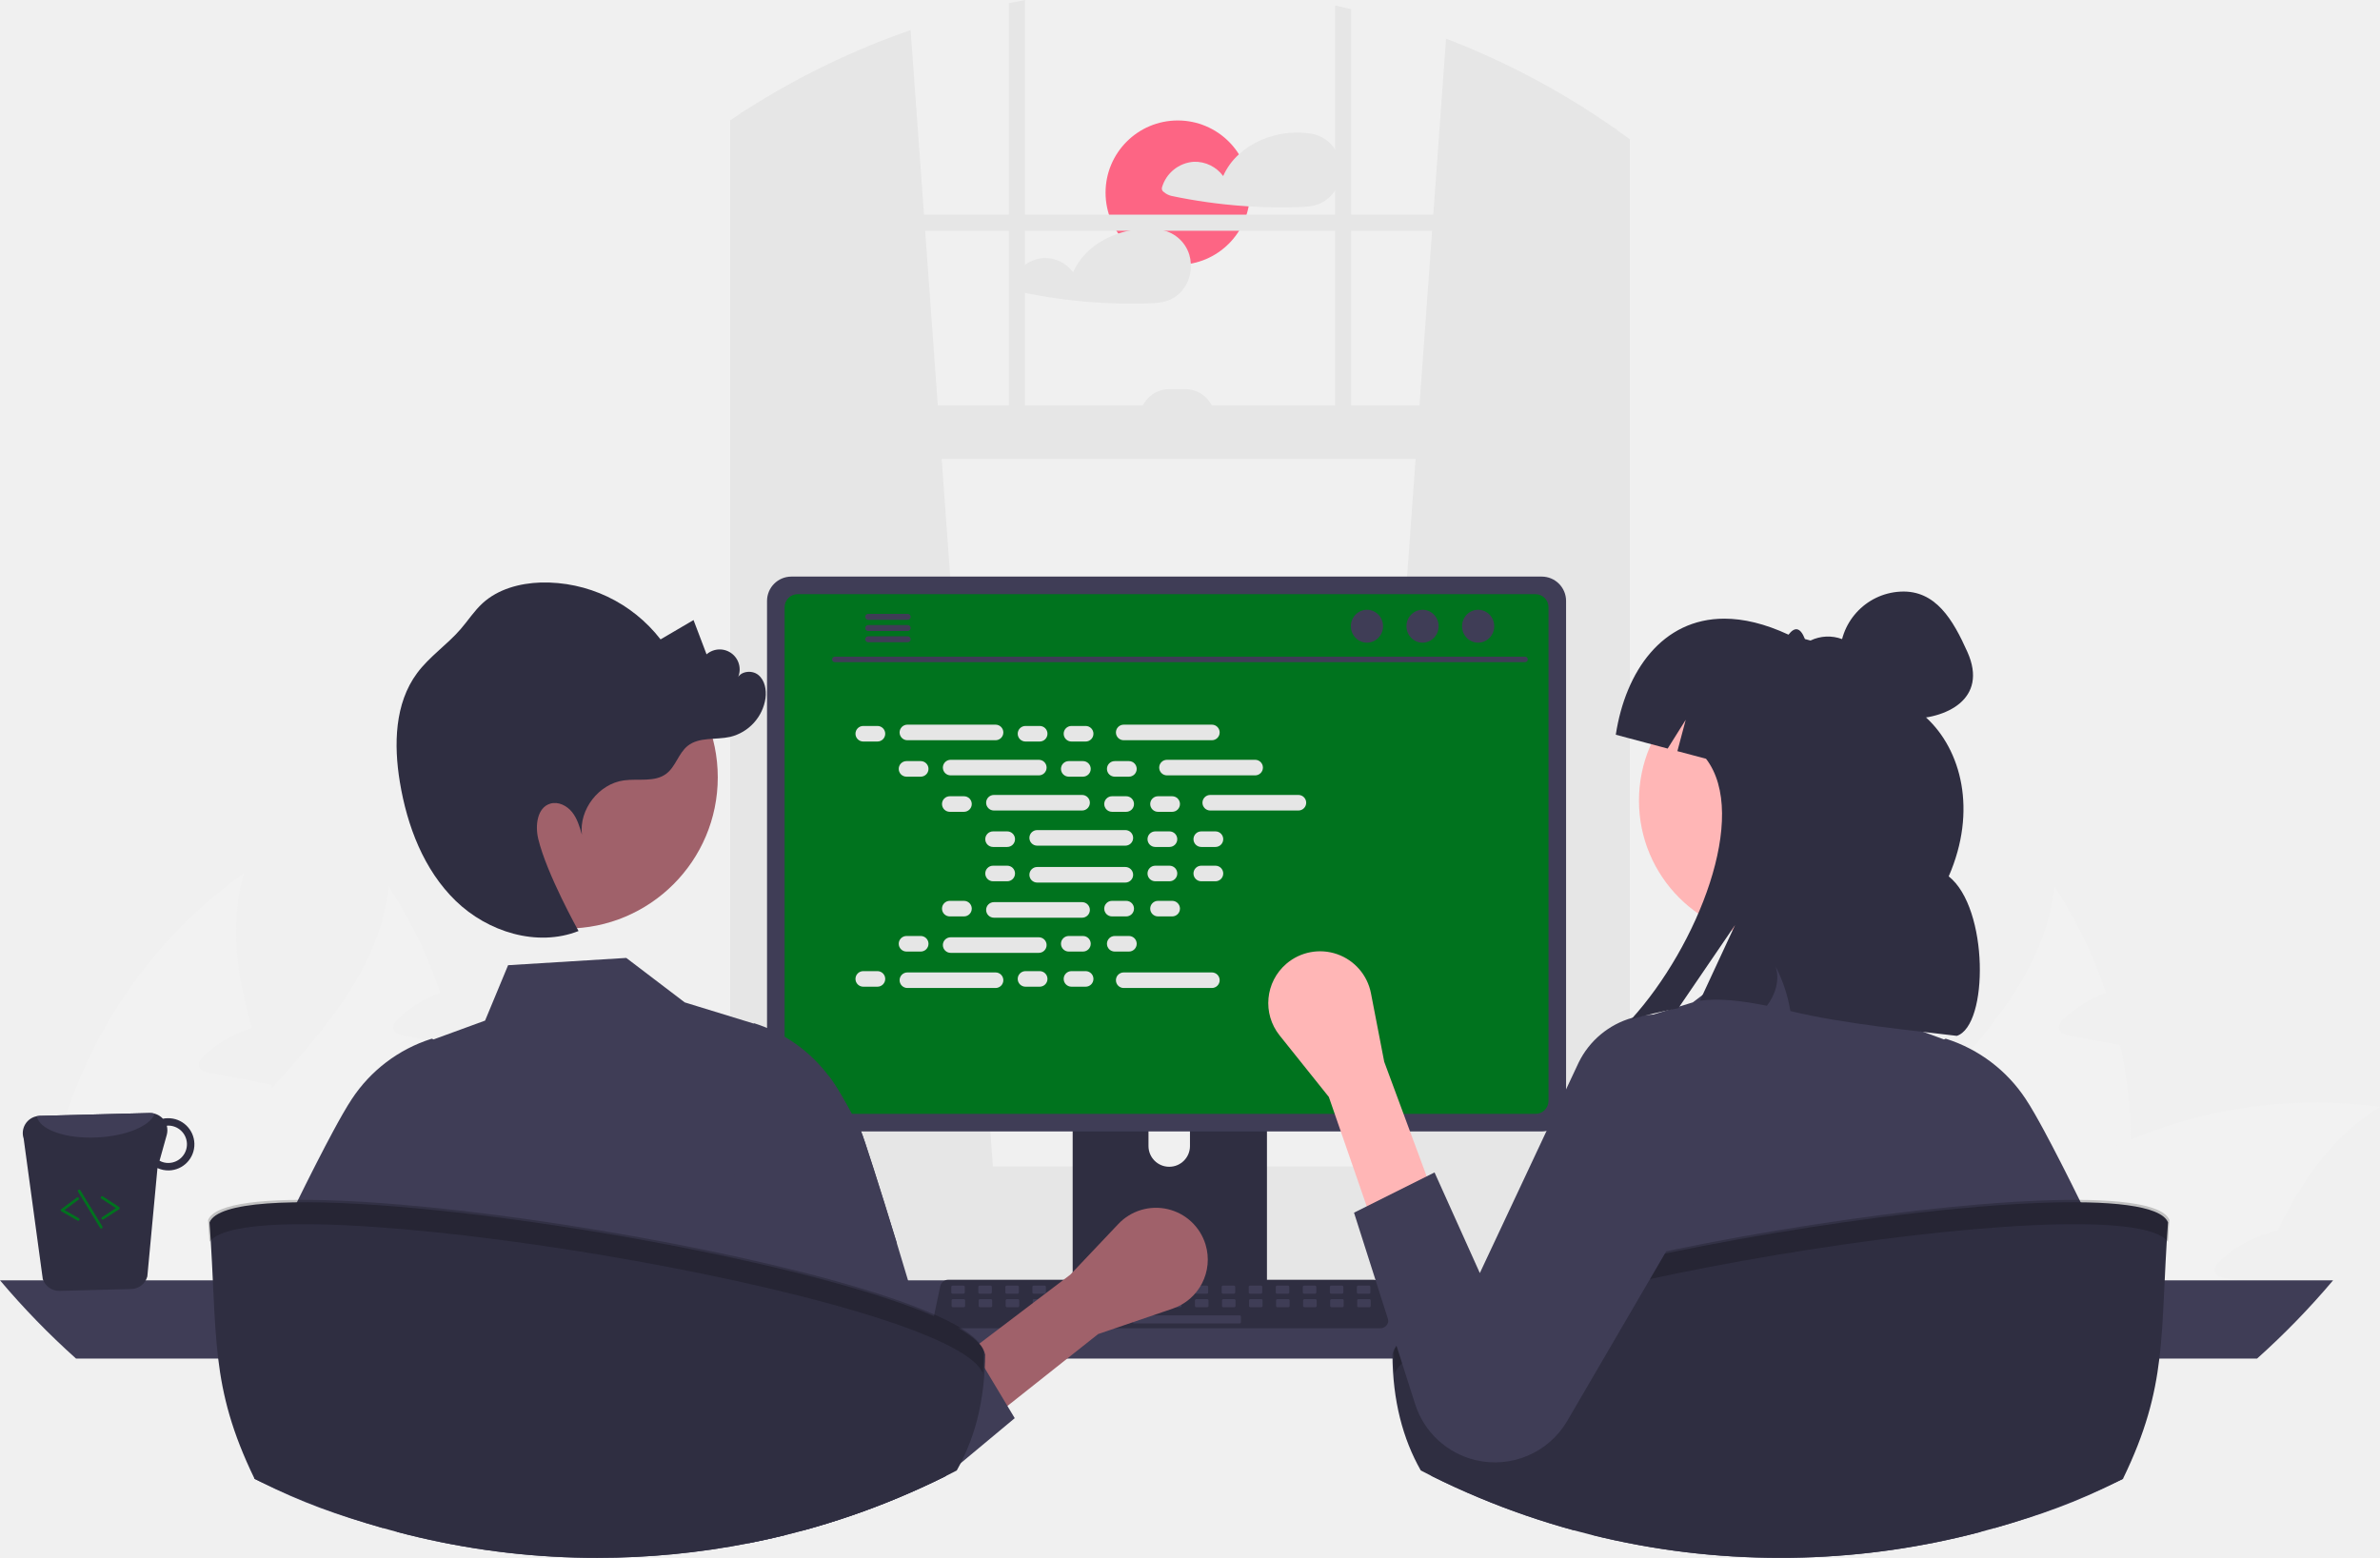
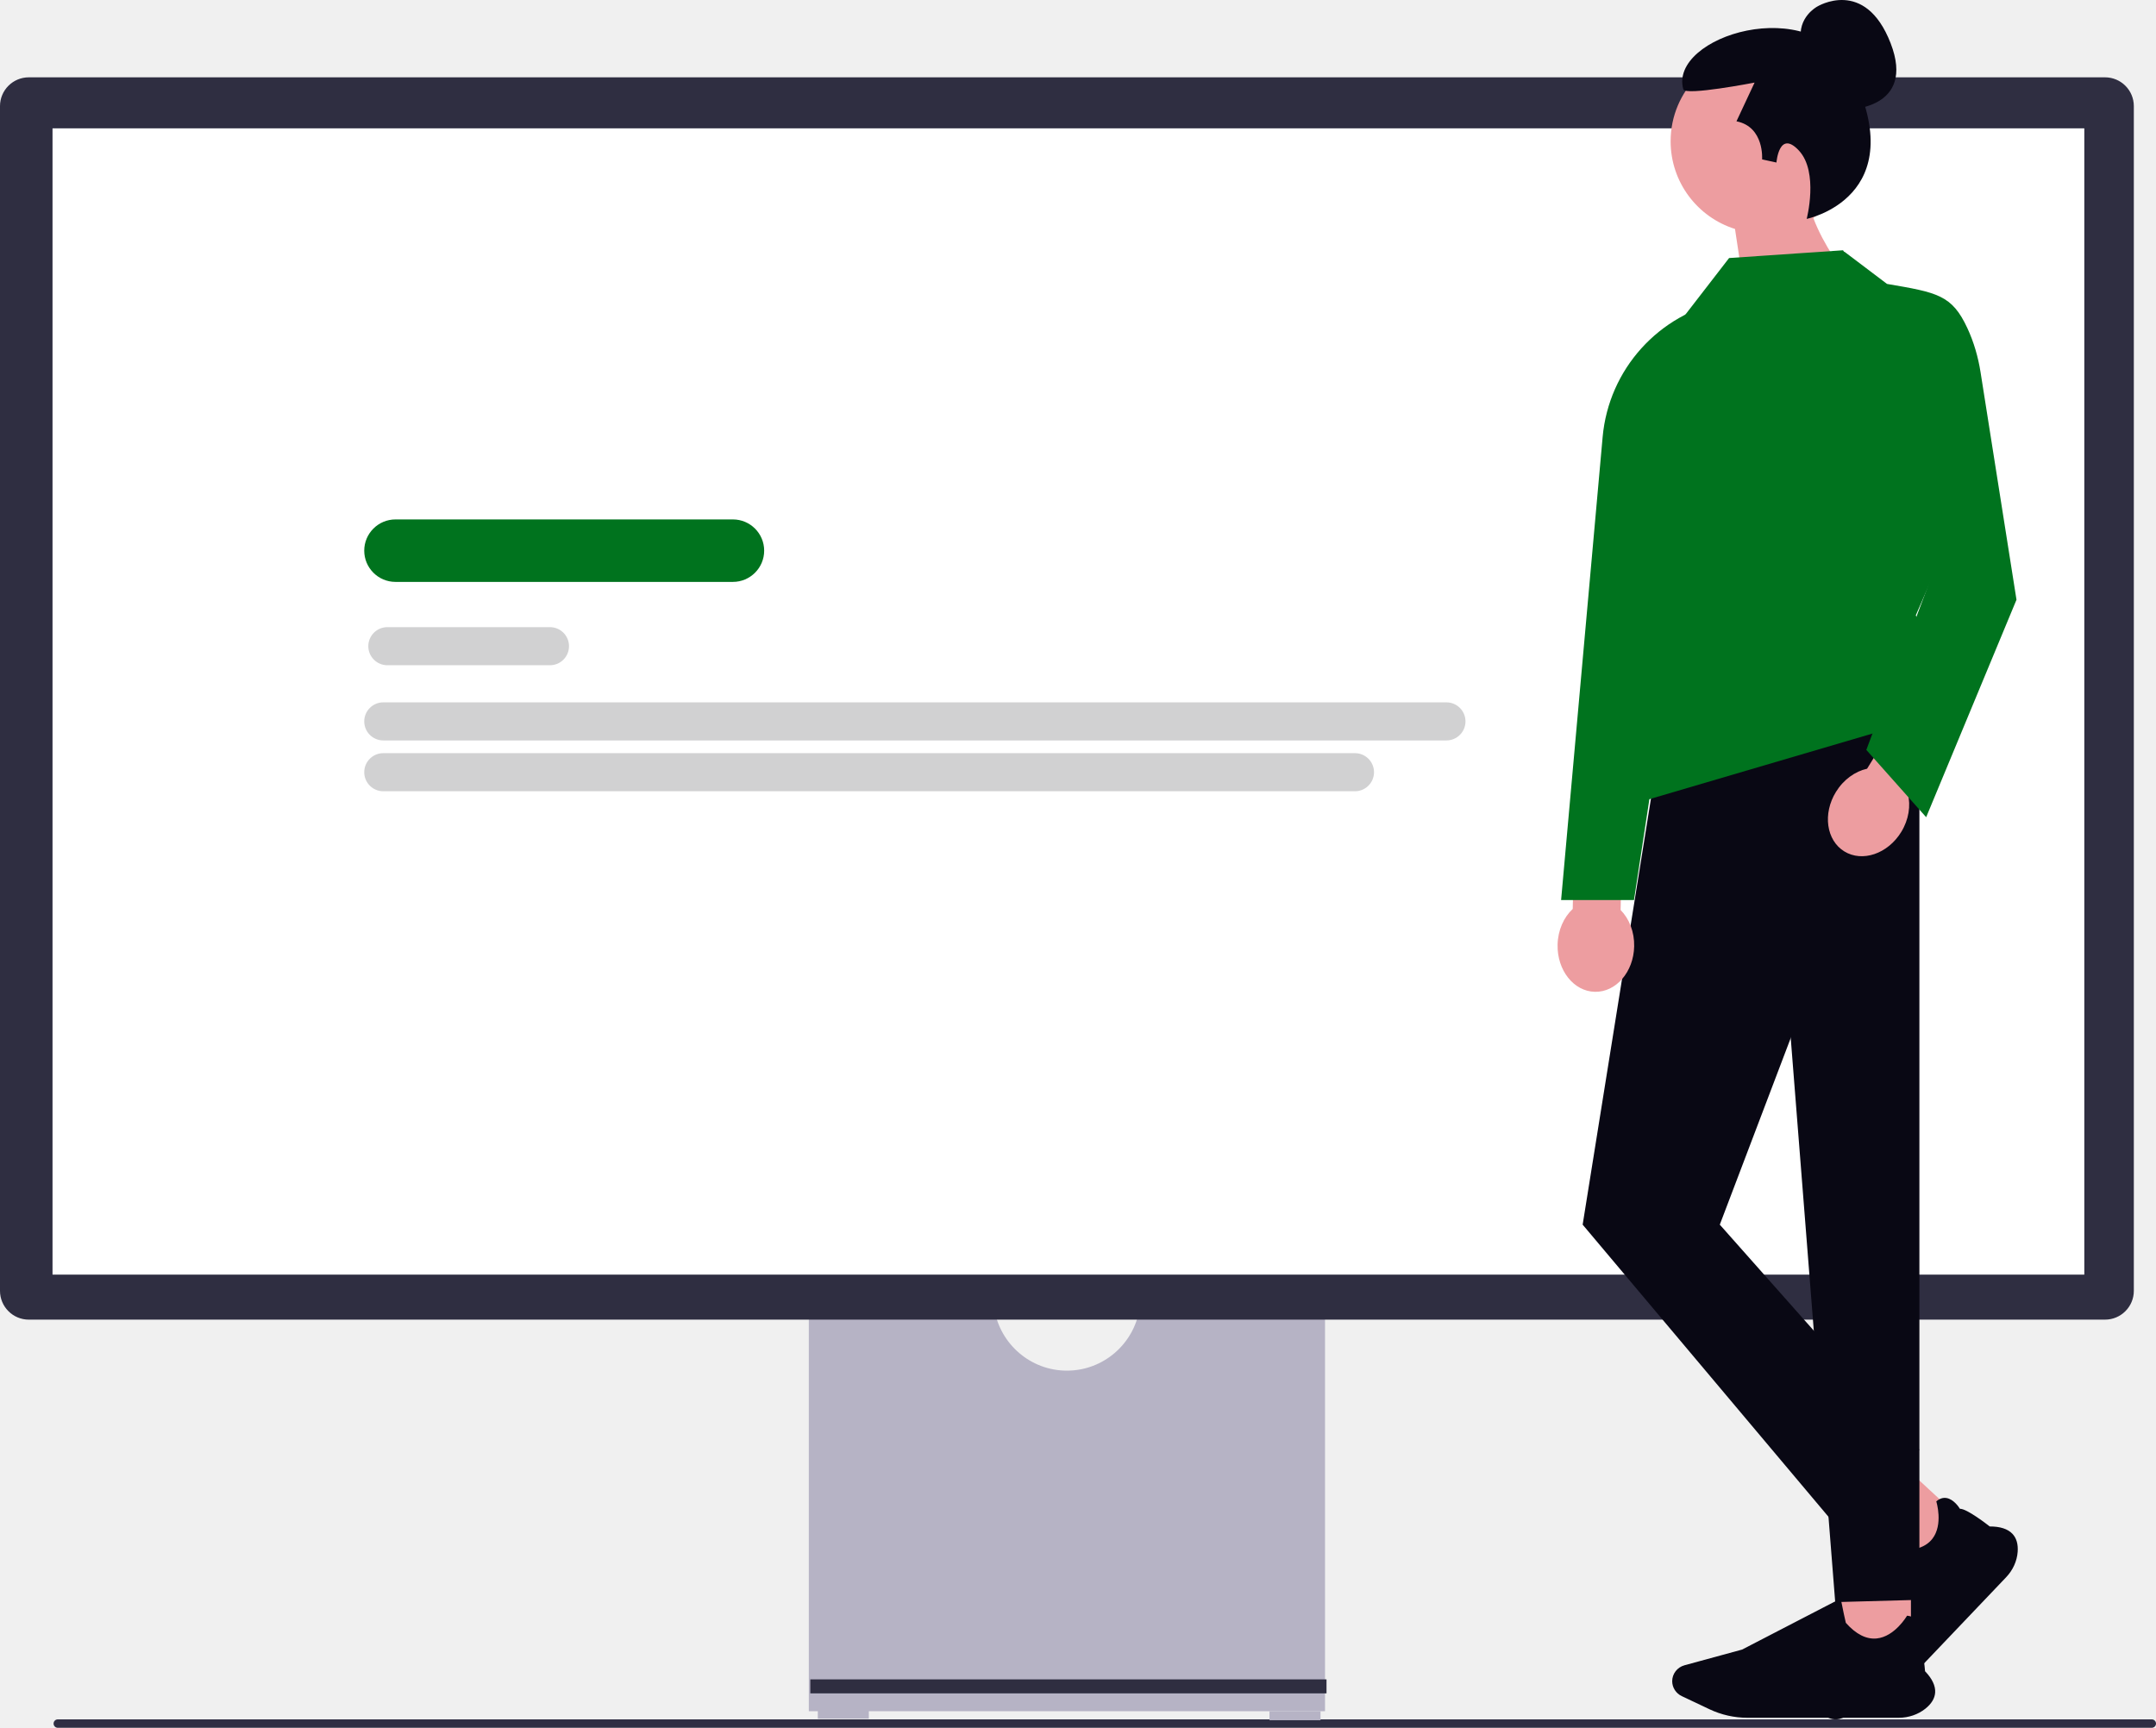
- <svg xmlns="http://www.w3.org/2000/svg" data-name="Layer 1" width="880.16" height="576.272" viewBox="0 0 880.16 576.272">
-   <circle cx="435.555" cy="71.266" r="26.701" fill="#fd6584" />
-   <path d="M655.233,220.487a13.235,13.235,0,0,0-11.17-9.29,1.081,1.081,0,0,0-.18,0,1.418,1.418,0,0,0-.22-.05c-8.94-1.16-18.88,1.66-25.57,7.8a23.958,23.958,0,0,0-5.83,8.04,12.917,12.917,0,0,0-10.83-5.28,13.184,13.184,0,0,0-11.8,9.51,1.526,1.526,0,0,0,.69,1.69,6.673,6.673,0,0,0,2.79,1.42c2.21.47,4.44.9,6.67,1.29q6.54,1.14,13.15,1.85,4.365.465,8.75.74c6.04.38,12.11.47,18.16.28,3-.1,5.88-.2,8.62-1.52a12.798,12.798,0,0,0,4.95-4.31A14.548,14.548,0,0,0,655.233,220.487Z" transform="translate(-159.9199 -161.8639)" fill="#e6e6e6" />
-   <path d="M600.303,259.387a13.652,13.652,0,0,0-.56-3.3,13.26,13.26,0,0,0-11.18-9.29.965.965,0,0,0-.17,0,1.887,1.887,0,0,0-.23-.05,33.194,33.194,0,0,0-14.69,1.51c-7.26,2.43-13.63,7.33-16.7,14.33a12.922,12.922,0,0,0-10.84-5.28,13.183,13.183,0,0,0-11.8,9.51,1.555,1.555,0,0,0,.69,1.69,6.733,6.733,0,0,0,2.79,1.42c2.22.47,4.44.9,6.68,1.29q6.54,1.14,13.14,1.85a195.164,195.164,0,0,0,26.92,1.02c2.99-.1,5.88-.2,8.62-1.52a12.77,12.77,0,0,0,4.94-4.31A14.265,14.265,0,0,0,600.303,259.387Z" transform="translate(-159.9199 -161.8639)" fill="#e6e6e6" />
-   <path d="M948.052,583.375a171.855,171.855,0,0,1-7.443,53.773c-.186.633-.41,1.265-.633,1.898H830.422a98.322,98.322,0,0,1,7.406-22.328c9.117-19.351,24.002-35.911,38.701-52.359,20.244-22.663,40.004-45.139,43.13-74.612a169.258,169.258,0,0,1,19.053,39.334,46.231,46.231,0,0,0-15.294,9.378c-1.228,1.154-2.531,2.828-1.898,4.428.595,1.34,2.233,1.786,3.684,2.084,3.498.67,6.996,1.34,10.494,1.972,2.754.558,5.545,1.079,8.336,1.6A182.729,182.729,0,0,1,948.052,583.375Z" transform="translate(-159.9199 -161.8639)" fill="#f2f2f2" />
-   <path d="M1040.08,571.318c-17.565,10.68-28.729,27.203-37.846,45.697a46.743,46.743,0,0,0-21.249,11.164c-1.265,1.154-2.568,2.828-1.898,4.428.558,1.34,2.233,1.786,3.684,2.084,3.461.67,6.996,1.34,10.457,1.972-.335.782-.67,1.6-1.005,2.382H876.12A164.174,164.174,0,0,1,893.573,619.1c1.377-1.377,2.791-2.679,4.242-4.019a173.653,173.653,0,0,1,50.238-31.706A176.734,176.734,0,0,1,1040.08,571.318Z" transform="translate(-159.9199 -161.8639)" fill="#f2f2f2" />
-   <path d="M895.47,639.046H792.093a167.932,167.932,0,0,1,.149-24.858c4.131-51.094,31.929-99.768,73.868-129.241-5.359,19.09-2.605,38.069,2.977,57.122-.781.261-1.563.484-2.27.781a46.236,46.236,0,0,0-15.294,9.378c-1.228,1.154-2.53,2.828-1.898,4.428.558,1.34,2.233,1.786,3.684,2.084,3.498.67,6.996,1.34,10.457,1.972,2.791.558,5.582,1.079,8.373,1.637,1.302.223,2.605.484,3.907.744.186.447.298.856.484,1.265,6.55,18.048,13.694,36.245,17.044,54.74a127.778,127.778,0,0,1,1.712,14.029C895.396,635.102,895.47,637.074,895.47,639.046Z" transform="translate(-159.9199 -161.8639)" fill="#f2f2f2" />
-   <path d="M332.052,583.375a171.855,171.855,0,0,1-7.443,53.773c-.186.633-.41,1.265-.633,1.898H214.422a98.322,98.322,0,0,1,7.406-22.328c9.117-19.351,24.002-35.911,38.701-52.359,20.244-22.663,40.004-45.139,43.13-74.612a169.258,169.258,0,0,1,19.053,39.334,46.231,46.231,0,0,0-15.294,9.378c-1.228,1.154-2.531,2.828-1.898,4.428.595,1.34,2.233,1.786,3.684,2.084,3.498.67,6.996,1.34,10.494,1.972,2.754.558,5.545,1.079,8.336,1.6A182.729,182.729,0,0,1,332.052,583.375Z" transform="translate(-159.9199 -161.8639)" fill="#f2f2f2" />
-   <path d="M424.08,571.318c-17.565,10.68-28.729,27.203-37.846,45.697a46.743,46.743,0,0,0-21.249,11.164c-1.265,1.154-2.568,2.828-1.898,4.428.558,1.34,2.233,1.786,3.684,2.084,3.461.67,6.996,1.34,10.457,1.972-.335.782-.67,1.6-1.005,2.382H260.12A164.174,164.174,0,0,1,277.573,619.1c1.377-1.377,2.791-2.679,4.242-4.019a173.653,173.653,0,0,1,50.238-31.706A176.734,176.734,0,0,1,424.08,571.318Z" transform="translate(-159.9199 -161.8639)" fill="#f2f2f2" />
-   <path d="M279.47,639.046H176.093a167.932,167.932,0,0,1,.149-24.858c4.131-51.094,31.929-99.768,73.868-129.241-5.359,19.09-2.605,38.069,2.977,57.122-.781.261-1.563.484-2.27.781a46.236,46.236,0,0,0-15.294,9.378c-1.228,1.154-2.53,2.828-1.898,4.428.558,1.34,2.233,1.786,3.684,2.084,3.498.67,6.996,1.34,10.457,1.972,2.791.558,5.582,1.079,8.373,1.637,1.302.223,2.605.484,3.907.744.186.447.298.856.484,1.265,6.55,18.048,13.694,36.245,17.044,54.74a127.778,127.778,0,0,1,1.712,14.029C279.396,635.102,279.47,637.074,279.47,639.046Z" transform="translate(-159.9199 -161.8639)" fill="#f2f2f2" />
-   <path d="M664.33,595.644l92.37,8.2.99.09v-394.14q-.495-.345-.99-.69a288.323,288.323,0,0,0-62.01-32.94l-4.72,65.1-.43,5.96-4.67,64.56-1.44,19.86-18.93,261.7Z" transform="translate(-159.9199 -161.8639)" fill="#e6e6e6" />
-   <path d="M435.9,202.454c-.66.42-1.32.84-1.98,1.28v400.2l1.98-.18,91.37-8.11-.17-2.3-18.93-261.7-1.44-19.86-4.67-64.56-.43-5.96-4.95-68.27A287.687,287.687,0,0,0,435.9,202.454Z" transform="translate(-159.9199 -161.8639)" fill="#e6e6e6" />
-   <path d="M433.92,203.734c-1.33.86-2.66,1.74-3.97,2.63v403.03c0,10.07,5.97,18.51,13.95,20.66a15.249,15.249,0,0,0,4,.53h296.8a15.118,15.118,0,0,0,3.99-.53,17.06,17.06,0,0,0,7.78-4.66,22.919,22.919,0,0,0,6.18-16v-396.02c-1.64-1.21-3.29-2.41-4.96-3.58q-.495-.345-.99-.69v400.29a16.108,16.108,0,0,1-.46,3.85c-1.41,5.95-6.06,10.31-11.54,10.31h-296.8c-6.62,0-12-6.35-12-14.16v-406.94C435.24,202.874,434.58,203.294,433.92,203.734Z" transform="translate(-159.9199 -161.8639)" fill="#e6e6e6" />
-   <rect x="273.003" y="79.404" width="326.752" height="5.959" fill="#e6e6e6" />
-   <path d="M659.6,165.254c-1.98-.49-3.96-.95-5.96-1.38v161.81h5.96Z" transform="translate(-159.9199 -161.8639)" fill="#e6e6e6" />
-   <path d="M538.96,161.864c-1.99.37-3.98.75-5.96,1.16v162.66h5.96Z" transform="translate(-159.9199 -161.8639)" fill="#e6e6e6" />
-   <path d="M368.86,620.154a26.711,26.711,0,0,0,1.93,9.98,25.54,25.54,0,0,0,1.75,3.56,27.096,27.096,0,0,0,3.02,4.18,26.76,26.76,0,0,0,20.12,9.11h391.31a26.82,26.82,0,0,0,0-53.64h-391.31A26.846,26.846,0,0,0,368.86,620.154Z" transform="translate(-159.9199 -161.8639)" fill="#e6e6e6" />
-   <rect x="432.923" y="311.783" width="324.766" height="19.863" transform="translate(1030.691 481.5651) rotate(-180)" fill="#e6e6e6" />
-   <path d="M581.401,305.824h27.809a0,0,0,0,1,0,0v0A10.925,10.925,0,0,1,598.285,316.749h-5.959a10.925,10.925,0,0,1-10.925-10.925v0A0,0,0,0,1,581.401,305.824Z" transform="translate(1030.691 460.7086) rotate(-180)" fill="#e6e6e6" />
-   <path d="M159.92,635.474a289.004,289.004,0,0,0,28.12,28.95h806.58a289.004,289.004,0,0,0,28.12-28.95Z" transform="translate(-159.9199 -161.8639)" fill="#3f3d56" />
-   <path d="M556.61,538.664v102.56h71.85v-102.56a3.448,3.448,0,0,0-2.43-3.3,3.175,3.175,0,0,0-1.03-.16H560.08A3.463,3.463,0,0,0,556.61,538.664Zm28.04,35.24a7.67,7.67,0,0,1,15.34,0v11.9a7.67,7.67,0,0,1-15.34,0Z" transform="translate(-159.9199 -161.8639)" fill="#2f2e41" />
-   <path d="M556.39,637.944v9.89a1.946,1.946,0,0,0,1.93,1.94h68.43a1.94,1.94,0,0,0,1.93-1.94v-9.89Z" transform="translate(-159.9199 -161.8639)" fill="#3f3d56" />
-   <path d="M443.58,384.144v187.26a9.007,9.007,0,0,0,9,9h277.5a9.007,9.007,0,0,0,9-9V384.144a9.011,9.011,0,0,0-9-8.99h-277.5A9.012,9.012,0,0,0,443.58,384.144Z" transform="translate(-159.9199 -161.8639)" fill="#3f3d56" />
-   <path d="M450.09,386.474v182.62a4.818,4.818,0,0,0,4.81,4.81h272.87a4.818,4.818,0,0,0,4.81-4.81v-182.62a4.82,4.82,0,0,0-4.81-4.82h-272.87A4.821,4.821,0,0,0,450.09,386.474Z" transform="translate(-159.9199 -161.8639)" fill="#00731e" />
-   <path d="M505.73,652.104a2.948,2.948,0,0,0,2.32,1.11H670.39a2.987,2.987,0,0,0,2.92-3.6l-2.52-11.97a2.993,2.993,0,0,0-1.86-2.17,2.895,2.895,0,0,0-1.06-.2h-157.31a2.894,2.894,0,0,0-1.06.2,2.992,2.992,0,0,0-1.86,2.17l-2.52,11.97A2.985,2.985,0,0,0,505.73,652.104Z" transform="translate(-159.9199 -161.8639)" fill="#2f2e41" />
-   <rect x="661.717" y="637.43" width="5" height="3" rx="0.488" transform="translate(1168.514 1115.995) rotate(-180)" fill="#3f3d56" />
-   <rect x="651.717" y="637.43" width="5" height="3" rx="0.488" transform="translate(1148.514 1115.995) rotate(-180)" fill="#3f3d56" />
-   <rect x="641.717" y="637.43" width="5" height="3" rx="0.488" transform="translate(1128.514 1115.995) rotate(-180)" fill="#3f3d56" />
-   <rect x="631.717" y="637.43" width="5" height="3" rx="0.488" transform="translate(1108.514 1115.995) rotate(-180)" fill="#3f3d56" />
-   <rect x="621.717" y="637.43" width="5" height="3" rx="0.488" transform="translate(1088.514 1115.995) rotate(-180)" fill="#3f3d56" />
-   <rect x="611.717" y="637.43" width="5" height="3" rx="0.488" transform="translate(1068.514 1115.995) rotate(-180)" fill="#3f3d56" />
-   <rect x="601.717" y="637.43" width="5" height="3" rx="0.488" transform="translate(1048.514 1115.995) rotate(-180)" fill="#3f3d56" />
-   <rect x="591.717" y="637.43" width="5" height="3" rx="0.488" transform="translate(1028.514 1115.995) rotate(-180)" fill="#3f3d56" />
-   <rect x="581.717" y="637.43" width="5" height="3" rx="0.488" transform="translate(1008.514 1115.995) rotate(-180)" fill="#3f3d56" />
-   <rect x="571.717" y="637.43" width="5" height="3" rx="0.488" transform="translate(988.5139 1115.995) rotate(-180)" fill="#3f3d56" />
-   <rect x="561.717" y="637.43" width="5" height="3" rx="0.488" transform="translate(968.5139 1115.995) rotate(-180)" fill="#3f3d56" />
-   <rect x="551.717" y="637.43" width="5" height="3" rx="0.488" transform="translate(948.5139 1115.995) rotate(-180)" fill="#3f3d56" />
-   <rect x="541.717" y="637.43" width="5" height="3" rx="0.488" transform="translate(928.5139 1115.995) rotate(-180)" fill="#3f3d56" />
-   <rect x="531.717" y="637.43" width="5" height="3" rx="0.488" transform="translate(908.5139 1115.995) rotate(-180)" fill="#3f3d56" />
-   <rect x="521.717" y="637.43" width="5" height="3" rx="0.488" transform="translate(888.5139 1115.995) rotate(-180)" fill="#3f3d56" />
-   <rect x="511.717" y="637.43" width="5" height="3" rx="0.488" transform="translate(868.5139 1115.995) rotate(-180)" fill="#3f3d56" />
-   <rect x="661.835" y="642.43" width="5" height="3" rx="0.488" transform="translate(1168.75 1125.995) rotate(-180)" fill="#3f3d56" />
-   <rect x="651.835" y="642.43" width="5" height="3" rx="0.488" transform="translate(1148.75 1125.995) rotate(-180)" fill="#3f3d56" />
-   <rect x="641.835" y="642.43" width="5" height="3" rx="0.488" transform="translate(1128.75 1125.995) rotate(-180)" fill="#3f3d56" />
-   <rect x="631.835" y="642.43" width="5" height="3" rx="0.488" transform="translate(1108.75 1125.995) rotate(-180)" fill="#3f3d56" />
-   <rect x="621.835" y="642.43" width="5" height="3" rx="0.488" transform="translate(1088.75 1125.995) rotate(-180)" fill="#3f3d56" />
-   <rect x="611.835" y="642.43" width="5" height="3" rx="0.488" transform="translate(1068.75 1125.995) rotate(-180)" fill="#3f3d56" />
-   <rect x="601.835" y="642.43" width="5" height="3" rx="0.488" transform="translate(1048.75 1125.995) rotate(-180)" fill="#3f3d56" />
-   <rect x="591.835" y="642.43" width="5" height="3" rx="0.488" transform="translate(1028.75 1125.995) rotate(-180)" fill="#3f3d56" />
-   <rect x="581.835" y="642.43" width="5" height="3" rx="0.488" transform="translate(1008.75 1125.995) rotate(-180)" fill="#3f3d56" />
-   <rect x="571.835" y="642.43" width="5" height="3" rx="0.488" transform="translate(988.7503 1125.995) rotate(-180)" fill="#3f3d56" />
-   <rect x="561.835" y="642.43" width="5" height="3" rx="0.488" transform="translate(968.7503 1125.995) rotate(-180)" fill="#3f3d56" />
-   <rect x="551.835" y="642.43" width="5" height="3" rx="0.488" transform="translate(948.7503 1125.995) rotate(-180)" fill="#3f3d56" />
-   <rect x="541.835" y="642.43" width="5" height="3" rx="0.488" transform="translate(928.7503 1125.995) rotate(-180)" fill="#3f3d56" />
-   <rect x="531.835" y="642.43" width="5" height="3" rx="0.488" transform="translate(908.7503 1125.995) rotate(-180)" fill="#3f3d56" />
-   <rect x="521.835" y="642.43" width="5" height="3" rx="0.488" transform="translate(888.7503 1125.995) rotate(-180)" fill="#3f3d56" />
-   <rect x="511.835" y="642.43" width="5" height="3" rx="0.488" transform="translate(868.7503 1125.995) rotate(-180)" fill="#3f3d56" />
-   <rect x="578.835" y="648.43" width="40" height="3" rx="0.488" transform="translate(1037.75 1137.995) rotate(-180)" fill="#3f3d56" />
-   <path d="M468.612,406.811H723.935a1.016,1.016,0,0,0,0-2.031H468.612a1.016,1.016,0,0,0,0,2.031Z" transform="translate(-159.9199 -161.8639)" fill="#3f3d56" />
-   <ellipse cx="546.635" cy="231.649" rx="5.95" ry="6.083" fill="#3f3d56" />
-   <ellipse cx="526.079" cy="231.649" rx="5.95" ry="6.083" fill="#3f3d56" />
-   <ellipse cx="505.523" cy="231.649" rx="5.95" ry="6.083" fill="#3f3d56" />
-   <path d="M479.9,390.044a1.095,1.095,0,0,0,1.09,1.1h14.6a1.105,1.105,0,0,0,0-2.21h-14.6A1.103,1.103,0,0,0,479.9,390.044Z" transform="translate(-159.9199 -161.8639)" fill="#3f3d56" />
-   <path d="M479.9,394.194a1.095,1.095,0,0,0,1.09,1.1h14.6a1.105,1.105,0,0,0,0-2.21h-14.6A1.103,1.103,0,0,0,479.9,394.194Z" transform="translate(-159.9199 -161.8639)" fill="#3f3d56" />
-   <path d="M479.9,398.334a1.103,1.103,0,0,0,1.09,1.11h14.6a1.105,1.105,0,0,0,0-2.21h-14.6A1.095,1.095,0,0,0,479.9,398.334Z" transform="translate(-159.9199 -161.8639)" fill="#3f3d56" />
-   <rect x="316.366" y="268.543" width="11.006" height="5.76" rx="2.88" fill="#e6e6e6" />
-   <rect x="376.366" y="268.543" width="11.006" height="5.76" rx="2.88" fill="#e6e6e6" />
-   <rect x="393.366" y="268.543" width="11.006" height="5.76" rx="2.88" fill="#e6e6e6" />
-   <rect x="332.686" y="268.063" width="38.366" height="5.76" rx="2.88" fill="#e6e6e6" />
-   <rect x="412.686" y="268.063" width="38.366" height="5.76" rx="2.88" fill="#e6e6e6" />
-   <rect x="332.366" y="281.543" width="11.006" height="5.76" rx="2.88" fill="#e6e6e6" />
-   <rect x="392.366" y="281.543" width="11.006" height="5.76" rx="2.88" fill="#e6e6e6" />
-   <rect x="409.366" y="281.543" width="11.006" height="5.76" rx="2.88" fill="#e6e6e6" />
-   <rect x="348.686" y="281.063" width="38.366" height="5.76" rx="2.88" fill="#e6e6e6" />
-   <rect x="428.686" y="281.063" width="38.366" height="5.76" rx="2.88" fill="#e6e6e6" />
-   <rect x="348.366" y="294.543" width="11.006" height="5.76" rx="2.88" fill="#e6e6e6" />
-   <rect x="408.366" y="294.543" width="11.006" height="5.76" rx="2.88" fill="#e6e6e6" />
-   <rect x="425.366" y="294.543" width="11.006" height="5.76" rx="2.88" fill="#e6e6e6" />
-   <rect x="364.686" y="294.063" width="38.366" height="5.76" rx="2.88" fill="#e6e6e6" />
-   <rect x="444.686" y="294.063" width="38.366" height="5.76" rx="2.88" fill="#e6e6e6" />
-   <rect x="364.366" y="307.543" width="11.006" height="5.76" rx="2.88" fill="#e6e6e6" />
-   <rect x="424.366" y="307.543" width="11.006" height="5.76" rx="2.88" fill="#e6e6e6" />
-   <rect x="441.366" y="307.543" width="11.006" height="5.76" rx="2.88" fill="#e6e6e6" />
-   <rect x="380.686" y="307.063" width="38.366" height="5.76" rx="2.88" fill="#e6e6e6" />
-   <rect x="376.366" y="359.237" width="11.006" height="5.76" rx="2.88" fill="#e6e6e6" />
-   <rect x="393.366" y="359.237" width="11.006" height="5.76" rx="2.88" fill="#e6e6e6" />
-   <rect x="412.686" y="359.717" width="38.366" height="5.76" rx="2.88" fill="#e6e6e6" />
-   <rect x="316.366" y="359.237" width="11.006" height="5.76" rx="2.88" fill="#e6e6e6" />
-   <rect x="332.686" y="359.717" width="38.366" height="5.76" rx="2.88" fill="#e6e6e6" />
-   <rect x="332.366" y="346.237" width="11.006" height="5.76" rx="2.88" fill="#e6e6e6" />
-   <rect x="392.366" y="346.237" width="11.006" height="5.76" rx="2.88" fill="#e6e6e6" />
-   <rect x="409.366" y="346.237" width="11.006" height="5.76" rx="2.88" fill="#e6e6e6" />
-   <rect x="348.686" y="346.717" width="38.366" height="5.76" rx="2.88" fill="#e6e6e6" />
-   <rect x="348.366" y="333.237" width="11.006" height="5.76" rx="2.88" fill="#e6e6e6" />
-   <rect x="408.366" y="333.237" width="11.006" height="5.76" rx="2.88" fill="#e6e6e6" />
-   <rect x="425.366" y="333.237" width="11.006" height="5.76" rx="2.88" fill="#e6e6e6" />
-   <rect x="364.686" y="333.717" width="38.366" height="5.76" rx="2.88" fill="#e6e6e6" />
-   <rect x="364.366" y="320.237" width="11.006" height="5.76" rx="2.88" fill="#e6e6e6" />
-   <rect x="424.366" y="320.237" width="11.006" height="5.76" rx="2.88" fill="#e6e6e6" />
-   <rect x="441.366" y="320.237" width="11.006" height="5.76" rx="2.88" fill="#e6e6e6" />
-   <rect x="380.686" y="320.717" width="38.366" height="5.76" rx="2.88" fill="#e6e6e6" />
-   <path d="M509.832,707.816c-.22.11-.44.22-.66.32q-2.085,1.035-4.2,2.04-6.33,3.015-12.82,5.73a285.483,285.483,0,0,1-34.97,12.03c-2-12.47-3.94-41.88-5.8-63.51-.35-4.07-.7-7.86-1.05-11.21a97.155,97.155,0,0,0-1.89-13.08,4.359,4.359,0,0,0-.39-.97c.19,1.73.39,6.89.58,14.05.1,3.35.19,7.14.29,11.21.47,20.82.96,49.15,1.45,65.28-1.39.34-2.79.68-4.19,1-.88.21-1.77.41-2.66.6-1.08.24-2.16.48-3.24.7q-1.695.36-3.39.69a290.072,290.072,0,0,1-56.06,5.44c-1.25,0-2.49-.01-3.74-.02-.38,0-.76-.01-1.15-.02-1.1-.02-2.24-.04-3.4-.07a288.591,288.591,0,0,1-65.84-9.49l.87-64.11.15-11.21.06-4.25a15.182,15.182,0,0,0-.88,4.25c-.35,2.73-.71,6.6-1.07,11.21-1.37,17.76-2.78,46.41-4.24,62.71-17.29-4.92-29.93-9.41-45.73-17.31-.61-.3-1.23-.61-1.84-.92.11-.77.23-1.54.34-2.33,1.79-12.44-.32-28.63,1.66-42.15,1.51-10.43,3.07-20.45,4.64-28.95,1.9-10.23,3.83-18.27,5.74-22.18,2.2-4.51,4.4-8.95,6.53-13.2q1.38-2.745,2.71-5.39c.48-.95.96-1.89,1.43-2.81,2.14-4.19,4.16-8.06,6.01-11.49,1.3-2.41,2.5-4.59,3.6-6.5,1.29-2.25,2.43-4.11,3.37-5.52a55.306,55.306,0,0,1,29.28-22.21l.3-.08.29.12.33.15,19.06-6.97,8.51-20.49,43.71-2.69,7.06,5.37,3.61,2.75,3.85,2.93,7.08,5.39,2.01.62,2.99.92,20.45,6.28.21-.09.3.08a55.168,55.168,0,0,1,27.36,19.5c.68.88,1.31,1.79,1.92,2.71,1.66,2.46,3.9,6.35,6.54,11.23,1.09,2.01,2.24,4.19,3.45,6.5.73,1.39,7.03,21.05,13.16,41.13,5.73,18.8,11.31,37.97,12.04,42.89.13.91.27,1.83.4,2.74.83,5.69,1.65,11.42,2.44,17.01,1.17,8.29,2.31,16.29,3.4,23.44C509.812,707.686,509.822,707.746,509.832,707.816Z" transform="translate(-159.9199 -161.8639)" fill="#3f3d56" />
-   <polygon points="303.59 473.566 295.093 440.774 287.59 469.07 303.59 473.566" opacity="0.2" />
-   <path d="M175.749,635.05a6.416,6.416,0,0,0,6.183,4.331l26.492-.682a6.328,6.328,0,0,0,5.981-4.657l3.749-40.087a9.794,9.794,0,0,0,4.238.871,9.661,9.661,0,0,0-.485-19.317,8.184,8.184,0,0,0-1.736.181,6.548,6.548,0,0,0-4.874-2.103l-40.751,1.052a5.854,5.854,0,0,0-1.005.125,6.365,6.365,0,0,0-4.873,8.265Zm43.173-43.817,2.668-9.553a6.506,6.506,0,0,0,.02-3.375c.129-0.0.244-.062.373-.062a6.91,6.91,0,0,1,.324,13.817A6.505,6.505,0,0,1,218.923,591.233Z" transform="translate(-159.9199 -161.8639)" fill="#2f2e41" />
-   <path d="M173.541,574.763c.868,4.964,10.629,8.454,22.366,7.847,10.793-.497,19.617-4.287,21.234-8.779a6.025,6.025,0,0,0-1.844-.246l-40.751,1.052A5.854,5.854,0,0,0,173.541,574.763Z" transform="translate(-159.9199 -161.8639)" fill="#3f3d56" />
-   <path d="M198.058,613.021a.497.497,0,0,0,.151-.066l5.753-3.766a.499.499,0,0,0,0-.836l-5.98-3.917a.5.5,0,1,0-.548.836l5.341,3.498-5.114,3.348a.5.5,0,0,0,.396.903Z" transform="translate(-159.9199 -161.8639)" fill="#00731e" />
-   <path d="M188.971,613.44a.5.5,0,0,0,.126-.918l-5.303-3.04,5.126-3.807a.5.5,0,1,0-.596-.802l-5.739,4.263a.5.5,0,0,0,.049.835l5.965,3.42A.5.5,0,0,0,188.971,613.44Z" transform="translate(-159.9199 -161.8639)" fill="#00731e" />
-   <path d="M197.486,616.321a.482.482,0,0,0,.137-.058.5.5,0,0,0,.168-.687l-8.155-13.408a.5.5,0,0,0-.854.521L196.936,616.097A.5.5,0,0,0,197.486,616.321Z" transform="translate(-159.9199 -161.8639)" fill="#00731e" />
-   <path d="M945.069,708.904c-.61.31-1.23.62-1.84.92-15.8,7.9-28.44,12.39-45.73,17.31-1.46-16.3-2.87-44.95-4.24-62.71-.36-4.61-.72-8.48-1.07-11.21a15.182,15.182,0,0,0-.88-4.25l.06,4.25.15,11.21.87,64.11a288.588,288.588,0,0,1-65.84,9.49c-1.16.03-2.3.05-3.4.07-.39.01-.77.02-1.15.02-1.25.01-2.49.02-3.74.02a289.271,289.271,0,0,1-69.54-8.43c.49-16.13.98-44.46,1.45-65.28.1-4.07.19-7.86.29-11.21.19-7.16.39-12.32.58-14.05a4.362,4.362,0,0,0-.39.97,97.154,97.154,0,0,0-1.89,13.08c-.35,3.35-.7,7.14-1.05,11.21-1.86,21.63-3.8,51.04-5.8,63.51a285.473,285.473,0,0,1-34.97-12.03q-9-3.75-17.68-8.09c1.1-7.2,2.25-15.27,3.43-23.64.92-6.49,1.87-13.16,2.84-19.75,1.5-10.18,52.46-120.11,64.47-123.96l.3-.08.21.09,20.45-6.28,2.99-.92,2.01-.62,7.08-5.39,3.85-2.93,3.61-2.75,7.06-5.37,43.71,2.69,8.51,20.49,19.06,6.97.33-.15.29-.12.3.08a55.306,55.306,0,0,1,29.28,22.21c.94,1.41,2.08,3.27,3.37,5.52,1.1,1.91,2.3,4.09,3.6,6.5,1.85,3.43,3.87,7.3,6.01,11.49.47.92.95,1.86,1.43,2.81q1.335,2.64,2.71,5.39c2.13,4.25,4.33,8.69,6.53,13.2,1.91,3.91,3.84,11.95,5.74,22.18,1.57,8.5,3.13,18.52,4.64,28.95,1.98,13.52-.13,29.71,1.66,42.15C944.839,707.364,944.959,708.134,945.069,708.904Z" transform="translate(-159.9199 -161.8639)" fill="#3f3d56" />
-   <circle cx="656.954" cy="296.158" r="50.836" fill="#ffb6b6" />
-   <polygon points="575.659 473.566 584.156 440.774 591.659 469.07 575.659 473.566" opacity="0.2" />
-   <path d="M961.689,614.064c-3.04,41.88.11,60.32-16.67,94.85a286.16,286.16,0,0,1-47.52,18.22q-2.55.72-5.11,1.4a288.588,288.588,0,0,1-65.84,9.49c-1.16.03-2.3.05-3.4.07-.39.01-.77.02-1.15.02-1.25.01-2.49.02-3.74.02a289.271,289.271,0,0,1-69.54-8.43q-3.42-.84-6.81-1.77a285.473,285.473,0,0,1-34.97-12.03q-9-3.75-17.68-8.09c-1.31-.66-2.62-1.32-3.91-2-6.63-11.66-10.4-25.84-10.48-42.88C679.459,633.574,951.549,588.744,961.689,614.064Z" transform="translate(-159.9199 -161.8639)" fill="#2f2e41" />
-   <path d="M961.681,621.236c.155-2.593.329-5.271.531-8.06-10.14-25.32-282.23,19.51-286.82,48.87.013,2.692.128,5.304.321,7.855C686.829,640.922,945.318,598.314,961.681,621.236Z" transform="translate(-159.9199 -161.8639)" opacity="0.2" />
-   <path d="M668.102,616.039,690.436,604.872,671.825,554.622l-4.905-25.342a19.161,19.161,0,0,0-31.282-10.907h0a19.161,19.161,0,0,0-2.493,26.518l18.207,22.759Z" transform="translate(-159.9199 -161.8639)" fill="#ffb6b6" />
-   <path d="M690.436,595.567l-29.778,14.889,22.599,70.809A30.977,30.977,0,0,0,705.592,701.981h0a30.977,30.977,0,0,0,33.737-14.197l59.925-102.714a31.62,31.62,0,0,0-10.196-42.982h0a31.62,31.62,0,0,0-45.296,12.765l-36.576,77.936Z" transform="translate(-159.9199 -161.8639)" fill="#3f3d56" />
-   <circle cx="209.508" cy="287.552" r="55.935" fill="#a0616a" />
-   <path d="M314.164,410.87C318.712,404.74,325.249,400.382,330.249,394.615c2.743-3.164,5.021-6.75,8.106-9.582,5.73-5.263,13.744-7.42,21.52-7.688a54.305,54.305,0,0,1,44.331,21.038q6.097-3.575,12.194-7.149,2.409,6.34,4.817,12.68a7.391,7.391,0,0,1,11.264,9.248c.967-2.989,5.399-3.623,7.843-1.649,2.443,1.975,3.098,5.488,2.699,8.604a17.32,17.32,0,0,1-13.065,14.326c-5.304,1.182-11.477-.06-15.723,3.332-3.404,2.72-4.431,7.672-7.904,10.301-4.28,3.24-10.329,1.742-15.65,2.458-9.308,1.253-16.678,10.773-15.56,20.098-.842-2.942-1.727-5.97-3.639-8.36-1.912-2.39-5.131-4.007-8.062-3.128-4.846,1.453-5.639,8.058-4.464,12.978,3.115,13.05,14.919,34.144,14.919,34.144-15.328,6.046-33.589.329-45.415-11.144-11.826-11.473-17.986-27.719-20.669-43.976C305.516,437.361,305.839,422.091,314.164,410.87Z" transform="translate(-159.9199 -161.8639)" fill="#2f2e41" />
-   <path d="M880.582,486.046c10.642-24.398,4.613-46.85-8.36-58.76l0-.01c-5.1-11.43-11.88-20.25-19.64-22.32-3.75-2.41-7.39-5.24-11.43-6.68a14.887,14.887,0,0,0-11.68.53l-2.06-.55c-1.75-4.47-3.8-4.56-6.08-1.62-8.78-4.09-16.69-5.92-23.73-5.92-22.96,0-36.54,19.44-40.14,42.94l19.19,5.11,6.67-10.63-3.08,11.59,10.59,2.81c16.12,20.99-3.17,69.41-27.62,96.35q8.73-2.415,17.39-4.08l20.98-30.76-13,28c6.75-.99,15.36-.04,24.77,1.87,3.17-4.14,4.84-9.66,3.2-14.58a55.745,55.745,0,0,1,5.48,16.53c19.86,4.85,46.95,7.34,61.55,9.18C895.378,541.196,895.41,497.706,880.582,486.046Z" transform="translate(-159.9199 -161.8639)" fill="#2f2e41" />
-   <path d="M887.505,403.054c7.795,17.453-7.933,24.96-22.341,24.748-13.019-.192-24.084-9.338-24.748-22.341a23.576,23.576,0,0,1,22.341-24.748C875.76,380.048,882.196,391.166,887.505,403.054Z" transform="translate(-159.9199 -161.8639)" fill="#2f2e41" />
-   <path d="M525.902,687.173l-12.84-21.416L555.754,633.369l17.75-18.741a19.161,19.161,0,0,1,32.245,7.604h0a19.161,19.161,0,0,1-12.142,23.707l-27.583,9.416Z" transform="translate(-159.9199 -161.8639)" fill="#a0616a" />
-   <path d="M535.182,686.466l-19.99,16.66-5.39,4.49-.63.52q-2.085,1.035-4.2,2.04-6.33,3.015-12.82,5.73a285.483,285.483,0,0,1-34.97,12.03q-3.39.93-6.81,1.77c-1.39.34-2.79.68-4.19,1-.88.21-1.77.41-2.66.6-1.08.24-2.16.48-3.24.7q-1.695.36-3.39.69a30.963,30.963,0,0,1-9.62-22.44c0-.27,0-.55.01-.83l3.21-82.33,1.42-36.49a31.618,31.618,0,0,1,31.69-30.78c.96,0,1.91.05,2.85.14.68.88,1.31,1.79,1.92,2.71,1.66,2.46,3.9,6.35,6.54,11.23,1.09,2.01,2.24,4.19,3.45,6.5.73,1.39,7.03,21.05,13.16,41.13l-2.7,20.97-4.88,37.8,20.02-13.14,14.1-9.26,1.67,2.79,4.35,7.26,8.4,14Z" transform="translate(-159.9199 -161.8639)" fill="#3f3d56" />
-   <path d="M524.222,662.936c-.01,1.7-.05,3.37-.14,5.02a97.248,97.248,0,0,1-1.58,13.56,79.144,79.144,0,0,1-7.31,21.61c-.46.91-.95,1.81-1.45,2.69-1.29.68-2.6,1.34-3.91,2-.22.11-.44.22-.66.32q-8.355,4.155-17.02,7.77a285.483,285.483,0,0,1-34.97,12.03q-3.39.93-6.81,1.77-6.675,1.65-13.48,2.99a290.072,290.072,0,0,1-56.06,5.44c-1.25,0-2.49-.01-3.74-.02-.38,0-.76-.01-1.15-.02-1.1-.02-2.24-.04-3.4-.07a288.591,288.591,0,0,1-65.84-9.49q-2.565-.675-5.11-1.4a286.165,286.165,0,0,1-47.52-18.22c-16.78-34.53-13.63-52.97-16.67-94.85,6.24-15.59,111.81-4.58,193.09,13.03,22.06,4.78,42.32,10.05,58.33,15.41,16.54,5.53,28.53,11.15,33.23,16.43A7.937,7.937,0,0,1,524.222,662.936Z" transform="translate(-159.9199 -161.8639)" fill="#2f2e41" />
-   <path d="M237.408,621.236c-.155-2.593-.329-5.271-.531-8.06,10.14-25.32,282.23,19.51,286.82,48.87-.013,2.692-.128,5.304-.321,7.855C512.26,640.922,253.77,598.314,237.408,621.236Z" transform="translate(-159.9199 -161.8639)" opacity="0.2" />
+ <svg xmlns="http://www.w3.org/2000/svg" width="610.82" height="489.571" viewBox="0 0 610.82 489.571">
+   <path d="m15.18,488.381c0,.66.53,1.19,1.19,1.19h593.26c.66,0,1.19-.53,1.19-1.19s-.53-1.19-1.19-1.19H16.37c-.66,0-1.19.53-1.19,1.19Z" fill="#2f2e43" stroke-width="0" />
+   <path d="m322.818,370.945c-1.629,9.874-10.221,17.43-20.549,17.43s-18.92-7.556-20.549-17.43h-52.573v113.935h146.245v-113.935h-52.573Z" fill="#b6b3c5" stroke-width="0" />
+   <rect x="231.697" y="484.455" width="14.454" height="2.551" fill="#b6b3c5" stroke-width="0" />
+   <rect x="359.662" y="484.881" width="14.454" height="2.551" fill="#b6b3c5" stroke-width="0" />
+   <rect x="229.571" y="475.854" width="146.246" height="3.966" fill="#2f2e41" stroke-width="0" />
+   <path d="m596.385,373.921H8.153c-4.496,0-8.153-3.658-8.153-8.153V30.064c0-4.495,3.657-8.153,8.153-8.153h588.232c4.496,0,8.153,3.658,8.153,8.153v335.703c0,4.495-3.658,8.153-8.153,8.153Z" fill="#2f2e41" stroke-width="0" />
+   <rect x="14.88" y="36.366" width="575.629" height="324.801" fill="#fff" stroke-width="0" />
+   <path d="m522.121,161.103h-31.409c-2.729,0-4.95-2.22-4.95-4.95s2.22-4.95,4.95-4.95h31.409c2.729,0,4.95,2.22,4.95,4.95s-2.22,4.95-4.95,4.95Z" fill="#d1d1d2" stroke-width="0" />
+   <path d="m558.242,161.103h-14.658c-2.729,0-4.95-2.22-4.95-4.95s2.22-4.95,4.95-4.95h14.658c2.729,0,4.95,2.22,4.95,4.95s-2.22,4.95-4.95,4.95Z" fill="#d1d1d2" stroke-width="0" />
+   <path d="m207.647,164.883h-95.604c-4.88,0-8.851-3.971-8.851-8.851s3.97-8.851,8.851-8.851h95.604c4.881,0,8.851,3.971,8.851,8.851s-3.97,8.851-8.851,8.851Z" fill="#00731e" stroke-width="0" />
+   <path d="m155.813,188.496h-46.074c-2.975,0-5.395-2.42-5.395-5.395,0-2.975,2.42-5.396,5.395-5.396h46.074c2.975,0,5.395,2.42,5.395,5.396,0,2.975-2.42,5.395-5.395,5.395Z" fill="#d1d1d2" stroke-width="0" />
+   <path d="m409.797,209.805H108.587c-2.975,0-5.395-2.42-5.395-5.396s2.42-5.396,5.395-5.396h301.209c2.975,0,5.395,2.42,5.395,5.396s-2.42,5.396-5.395,5.396Z" fill="#d1d1d2" stroke-width="0" />
+   <path d="m383.88,224.203H108.587c-2.975,0-5.395-2.42-5.395-5.396,0-2.975,2.42-5.395,5.395-5.395h275.293c2.975,0,5.395,2.42,5.395,5.395,0,2.975-2.42,5.396-5.395,5.396Z" fill="#d1d1d2" stroke-width="0" />
+   <polygon points="557.342 432.037 543.525 446.545 528.799 432.933 542.616 418.424 557.342 432.037" fill="#ed9da0" stroke-width="0" />
+   <path d="m568.378,446.897l-29.37,30.839c-2.51,2.636-5.646,4.718-9.067,6.022l-8.188,3.121c-1.693.645-3.642.272-4.966-.952-1.552-1.435-1.945-3.734-.956-5.591l7.876-14.774,8.405-29.962.091.056c2.286,1.408,5.754,3.521,6.001,3.61,4.352.154,7.468-.94,9.261-3.253,3.128-4.033,1.144-10.471,1.123-10.536l-.016-.049.04-.034c.912-.779,1.872-1.09,2.855-.926,2.086.349,3.578,2.691,3.796,3.052,1.957-.082,7.967,4.624,8.45,5.006,2.95-.008,5.113.692,6.428,2.08,1.15,1.213,1.65,2.936,1.488,5.119-.195,2.627-1.351,5.174-3.253,7.172Z" fill="#090814" stroke-width="0" />
+   <rect x="521.198" y="448.741" width="20.193" height="19.895" fill="#ed9da0" stroke-width="0" />
+   <path d="m537.944,486.733h-42.923c-3.669,0-7.355-.828-10.662-2.394l-7.913-3.748c-1.636-.775-2.693-2.431-2.693-4.22,0-2.097,1.433-3.953,3.485-4.512l16.325-4.451,27.928-14.463.021.104c.522,2.606,1.332,6.543,1.434,6.782,2.864,3.232,5.806,4.722,8.745,4.429,5.126-.512,8.533-6.343,8.567-6.402l.026-.045.052.005c1.2.122,2.088.599,2.639,1.418,1.169,1.737.456,4.412.339,4.816,1.4,1.35,2.029,8.888,2.077,9.497,2.025,2.114,2.987,4.147,2.859,6.042-.111,1.656-1.044,3.195-2.771,4.572-2.078,1.657-4.754,2.57-7.535,2.57Z" fill="#090814" stroke-width="0" />
+   <polygon points="543.788 198.181 472.235 198.216 448.384 347.007 519.937 432.051 543.788 410.79 487.241 347.007 543.788 198.181" fill="#090814" stroke-width="0" />
+   <polygon points="501.496 220.115 543.788 198.181 543.788 453.312 519.937 453.967 501.496 220.115" fill="#090814" stroke-width="0" />
+   <path d="m459.133,257.848l.504-23.225-13.56-.294-.504,23.225c-2.53,2.349-4.2,5.998-4.29,10.135-.157,7.24,4.573,13.214,10.564,13.344,5.991.13,10.976-5.633,11.133-12.873.09-4.138-1.421-7.856-3.846-10.312Z" fill="#ed9da0" stroke-width="0" />
+   <path d="m523.436,31.03s19.465-.042,12.194-18.798c-7.272-18.756-20.812-10.358-20.812-10.358,0,0-5.705,3.014-4.529,9.737" fill="#090814" stroke-width="0" />
+   <path d="m525.384,40.027c0-14.38-11.657-26.038-26.038-26.038s-26.038,11.657-26.038,26.038c0,11.662,7.668,21.533,18.237,24.847l5.034,33.266,25.66-21.384s-5.544-7.061-8.516-15.022c7.026-4.663,11.661-12.642,11.661-21.707Z" fill="#ed9da0" stroke-width="0" />
+   <path d="m511.856,62.022s3.458-13.257-2.196-19.352c-5.641-6.082-6.37,3.381-6.37,3.381l-4.07-.885s.708-9.202-7.256-10.795l5.132-10.972s-19.648,3.815-20.19,1.912c-4.261-14.974,36.39-27.765,47.62-4.92,17.466,35.53-12.671,41.632-12.671,41.632Z" fill="#090814" stroke-width="0" />
+   <path d="m488.858,85.218h-0c-18.903,3.694-33.092,19.433-34.813,38.617l-11.766,131.195h20.648l25.931-169.812Z" fill="#00731e" stroke-width="0" />
+   <polyline points="469.334 189.746 466.119 226.789 553.408 201.116 542.772 174.342 562.577 128.863 522.148 70.914 489.873 73.115 477.403 89.253" fill="#00731e" stroke-width="0" />
+   <path d="m540.519,224.925l12.175-19.784-11.551-7.109-12.175,19.784c-3.37.748-6.656,3.052-8.825,6.577-3.795,6.167-2.734,13.713,2.37,16.853,5.104,3.141,12.318.687,16.113-5.48,2.169-3.525,2.745-7.496,1.894-10.842Z" fill="#ed9da0" stroke-width="0" />
+   <path d="m515.547,71.648l7.038-.292,12.033,9.094c14.259,2.432,18.394,3.113,22.763,12.532,1.836,3.958,3.053,8.174,3.733,12.483l10.18,64.475-25.588,61.616-16.956-19.072,18.126-48.173-3.011-11.523" fill="#00731e" stroke-width="0" />
</svg>
